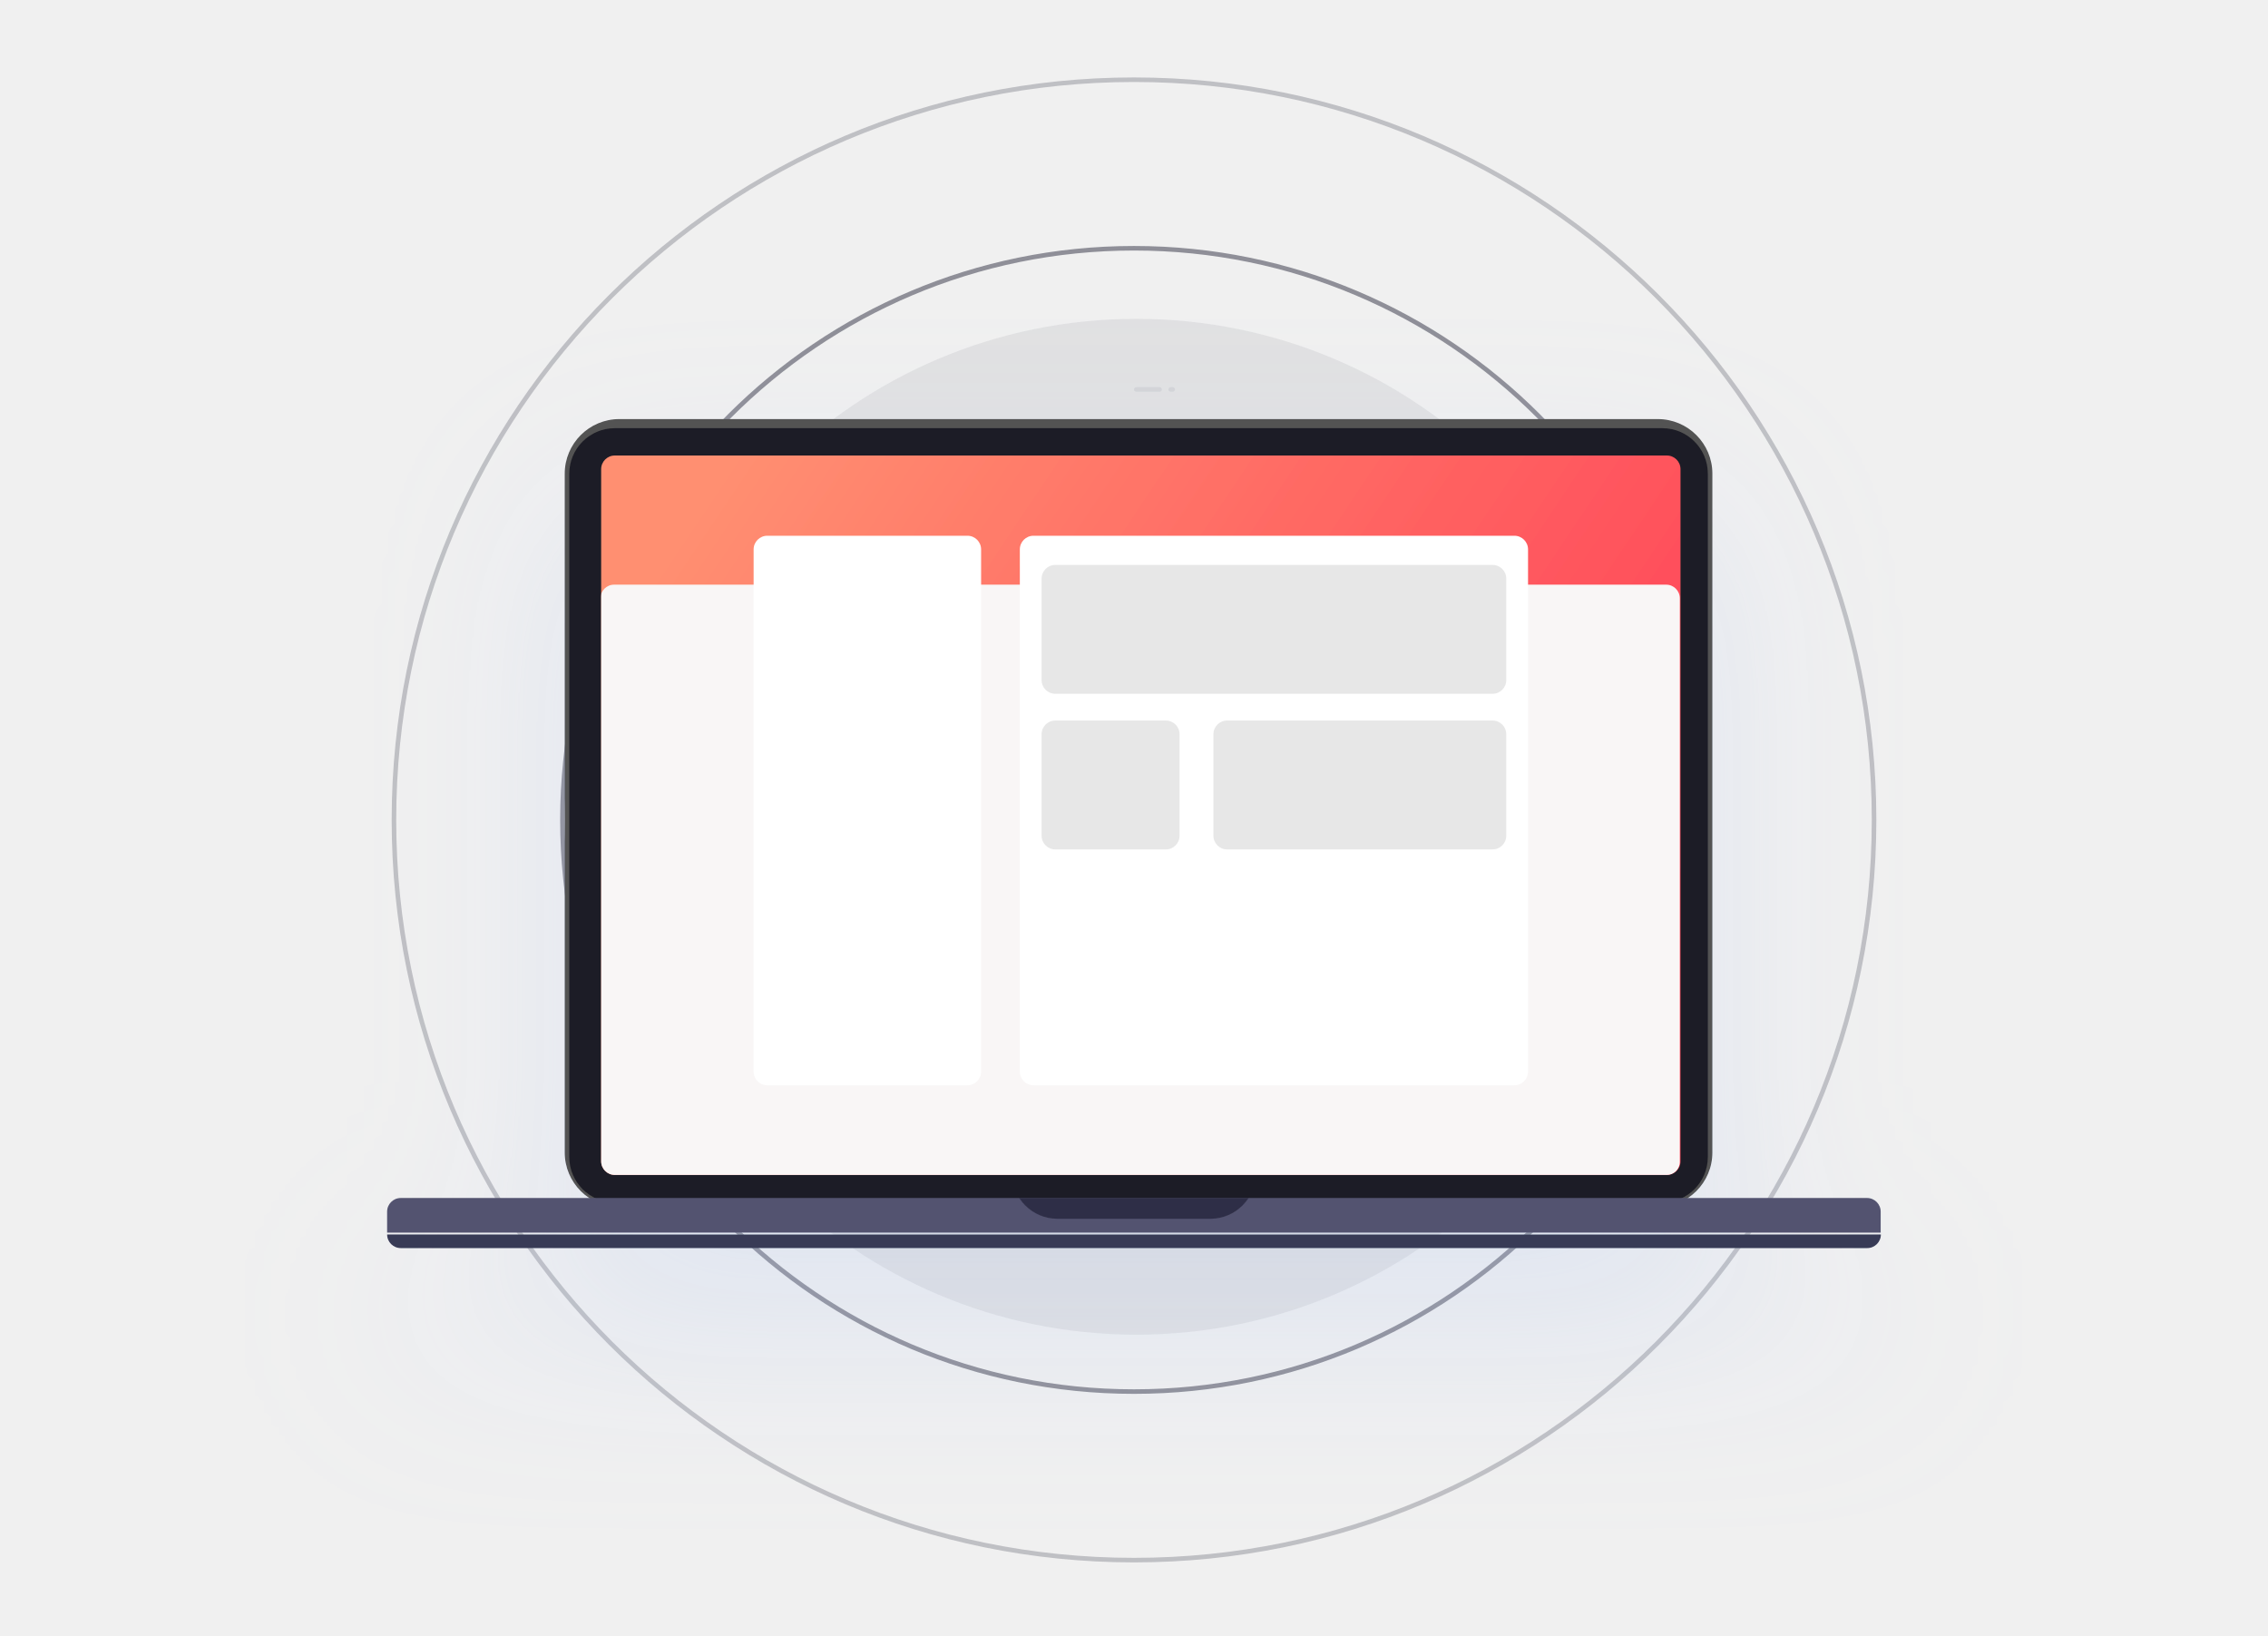
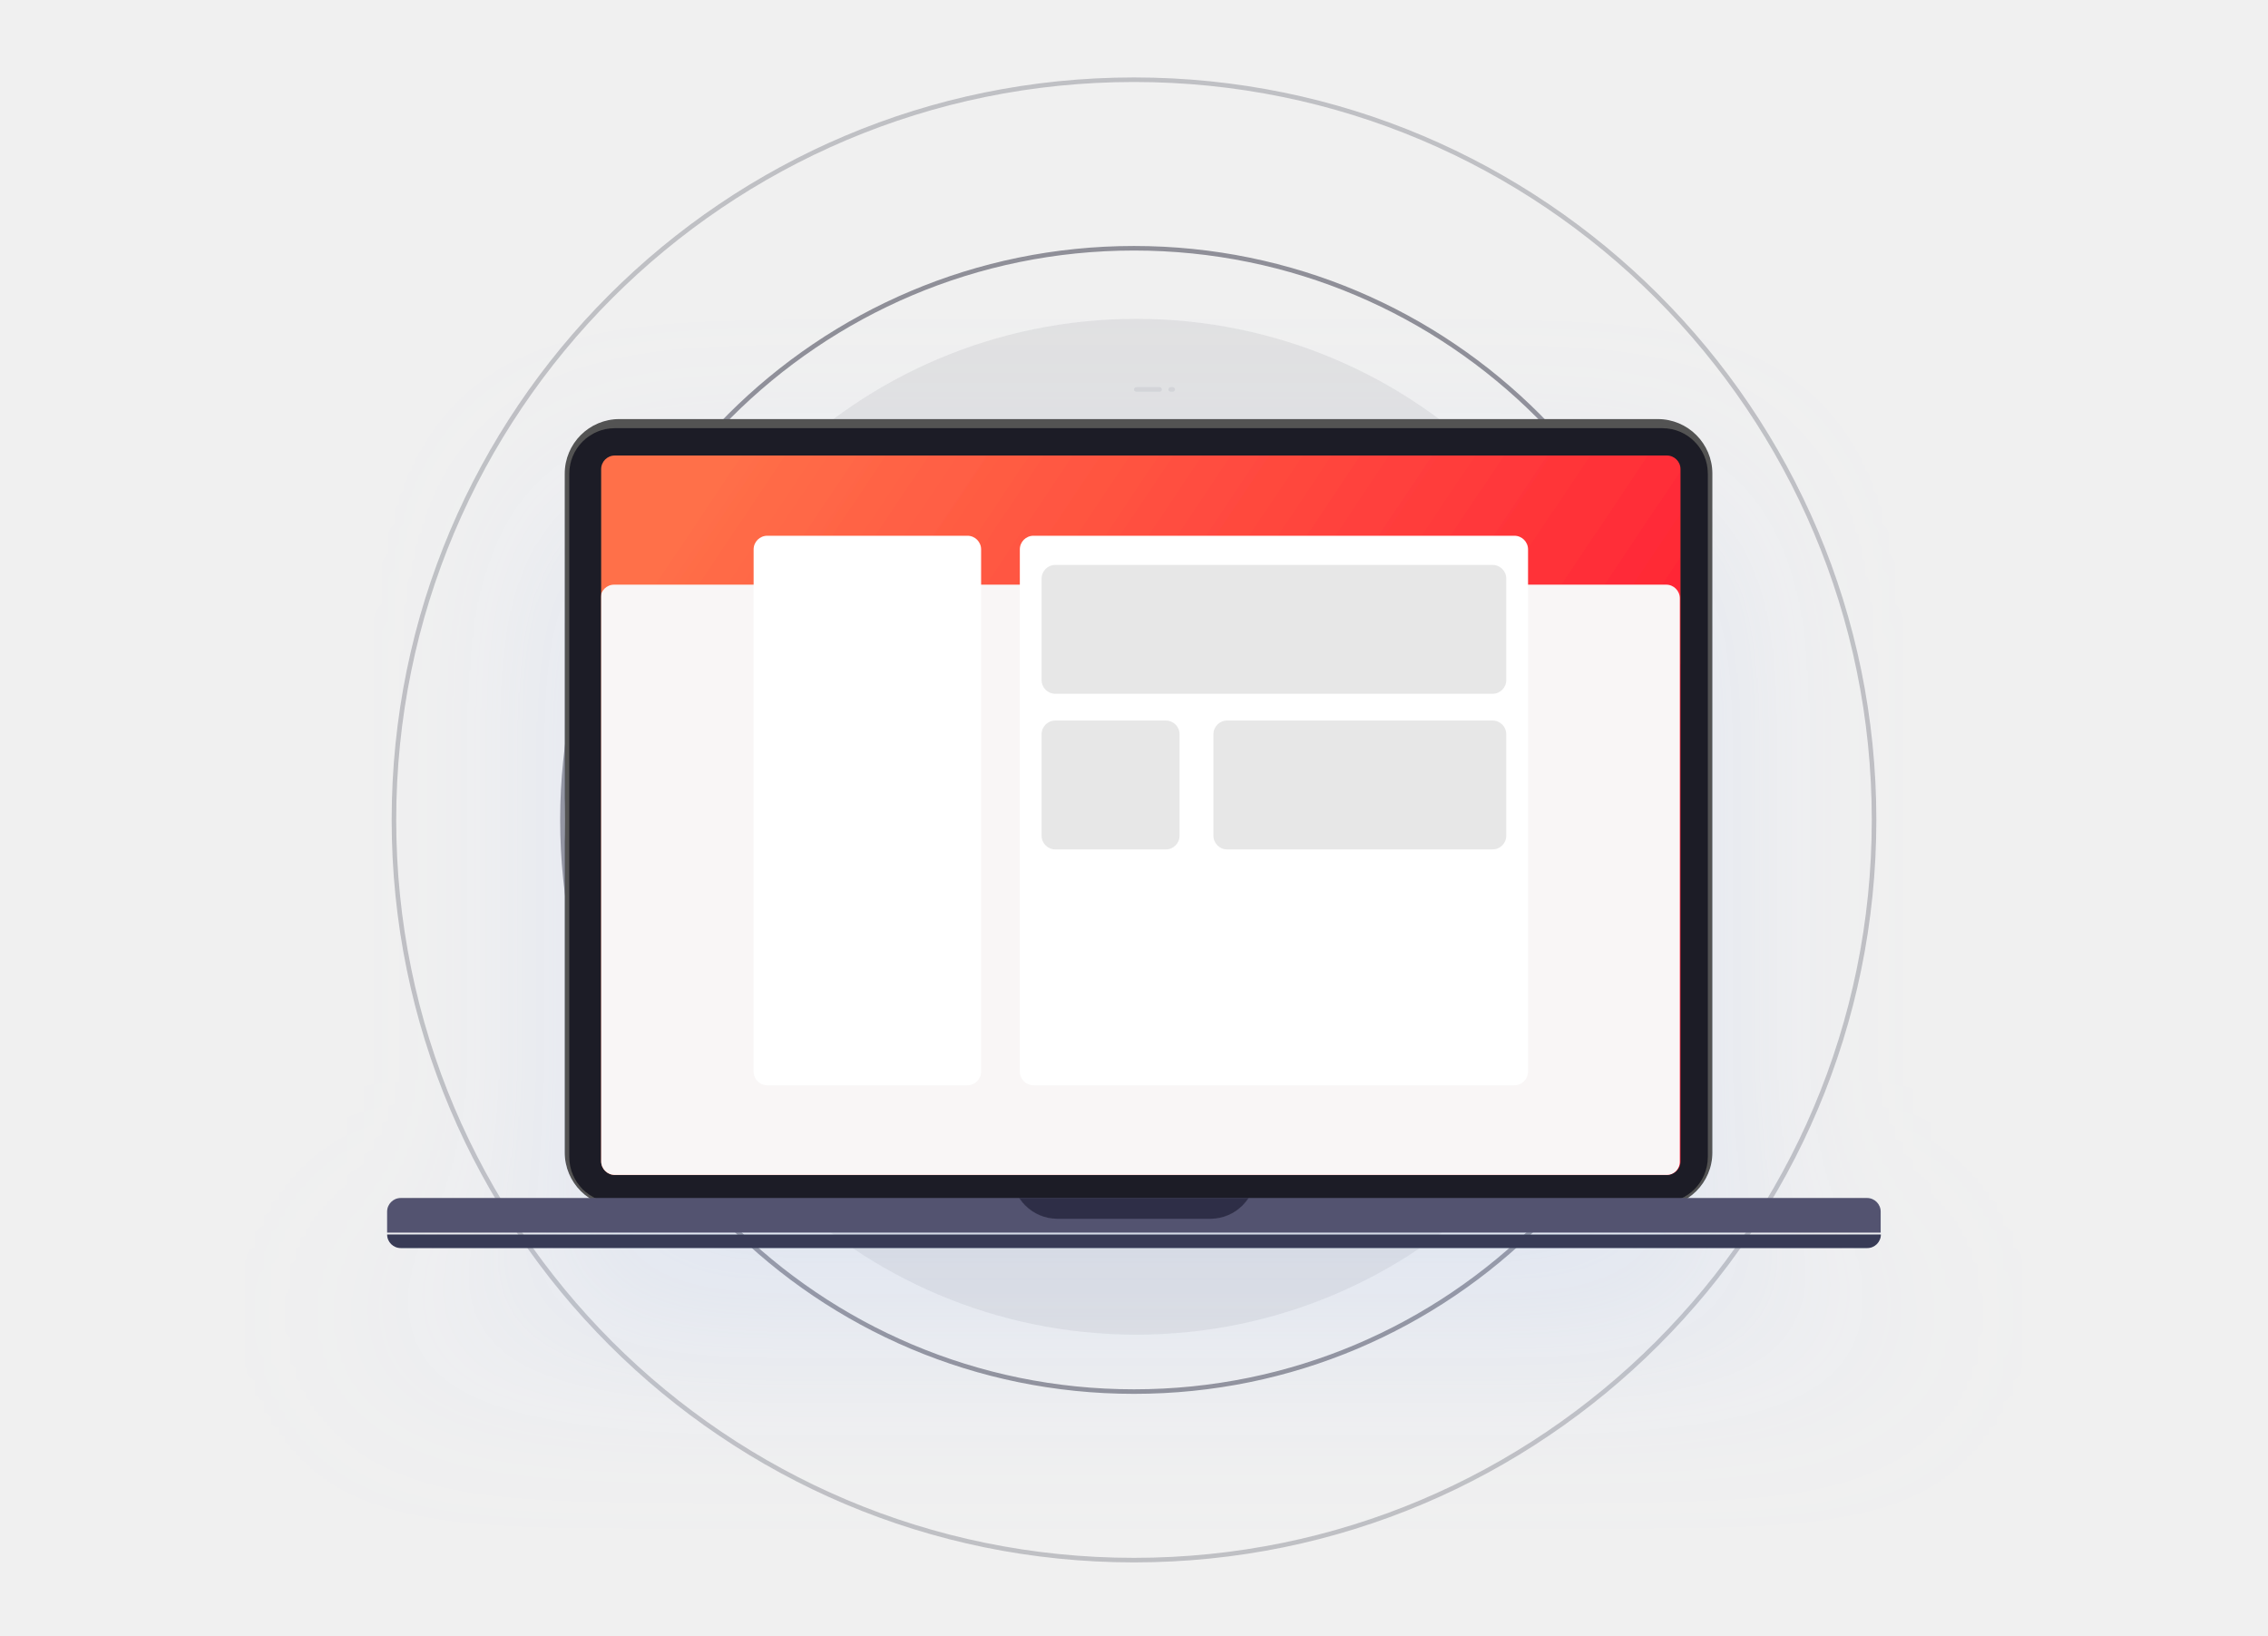
<svg xmlns="http://www.w3.org/2000/svg" xmlns:xlink="http://www.w3.org/1999/xlink" width="498" height="359">
  <defs>
    <linearGradient x1="0%" y1="27.795%" x2="100%" y2="72.205%" id="c">
-       <stop stop-color="#FF8F71" offset="0%" />
-       <stop stop-color="#FF3E55" offset="100%" />
+       <stop stop-color="#FF6F48" offset="0%" />
+       <stop stop-color="#FF1531" offset="100%" />
    </linearGradient>
    <filter x="-35.1%" y="-60.8%" width="170.1%" height="221.7%" filterUnits="objectBoundingBox" id="a">
      <feOffset dy="20" in="SourceAlpha" result="shadowOffsetOuter1" />
      <feGaussianBlur stdDeviation="20" in="shadowOffsetOuter1" result="shadowBlurOuter1" />
      <feColorMatrix values="0 0 0 0 0.422 0 0 0 0 0.554 0 0 0 0 0.894 0 0 0 0.243 0" in="shadowBlurOuter1" result="shadowMatrixOuter1" />
      <feMerge>
        <feMergeNode in="shadowMatrixOuter1" />
        <feMergeNode in="SourceGraphic" />
      </feMerge>
    </filter>
    <rect id="b" x="0" y="0" width="237" height="157.94" rx="3" />
    <path d="M3 0h321.953a3 3 0 013 3v4.602H0V3a3 3 0 013-3z" id="e" />
  </defs>
  <g fill="none" fill-rule="evenodd">
    <g transform="translate(86 17)">
      <rect fill="#2D2E40" opacity=".08" transform="matrix(1 0 0 -1 0 329)" x="52" y="53" width="223" height="223" rx="111.5" />
      <rect stroke="#2D2E40" opacity=".5" transform="matrix(1 0 0 -1 0 326)" x="37.5" y="37.5" width="251" height="251" rx="125.5" />
      <rect stroke="#2D2E40" opacity=".25" transform="matrix(1 0 0 -1 0 326)" x=".5" y=".5" width="325" height="325" rx="162.5" />
    </g>
    <g filter="url(#a)" transform="translate(85 85)">
      <rect fill="#535353" fill-rule="nonzero" x="39" y="7" width="252" height="173" rx="12" />
      <rect fill="#1D1D25" fill-rule="nonzero" x="40" y="9" width="250" height="170" rx="10" />
      <g transform="translate(47 15)">
        <mask id="d" fill="#fff">
          <use xlink:href="#b" />
        </mask>
        <use fill="url(#c)" fill-rule="nonzero" xlink:href="#b" />
        <rect fill="#F9F6F6" fill-rule="nonzero" mask="url(#d)" x="-.152" y="28.352" width="237" height="129.709" rx="3" />
        <g mask="url(#d)" fill-rule="nonzero">
          <g transform="translate(33.478 17.615)">
            <rect fill="#FFF" width="49.951" height="120.635" rx="3" />
            <rect fill="#FFF" x="58.453" width="111.592" height="120.635" rx="3" />
            <rect fill="#E7E7E7" x="63.235" y="6.405" width="102.027" height="28.291" rx="3" />
            <rect fill="#E7E7E7" x="63.235" y="40.568" width="30.289" height="28.291" rx="3" />
            <rect fill="#E7E7E7" x="100.964" y="40.568" width="64.298" height="28.291" rx="3" />
          </g>
        </g>
      </g>
      <g transform="translate(164)" fill="#4A5166" fill-rule="nonzero" opacity=".098">
        <rect width="6.12" height="1" rx=".5" />
        <rect x="7.56" width="1.44" height="1" rx=".5" />
      </g>
      <g transform="translate(0 178)">
        <mask id="f" fill="#fff">
          <use xlink:href="#e" />
        </mask>
        <use fill="#52526F" fill-rule="nonzero" xlink:href="#e" />
        <rect fill="#2F2F47" fill-rule="nonzero" mask="url(#f)" x="137.193" y="-18.626" width="53.567" height="23.187" rx="10" />
      </g>
      <path d="M0 186h328a3 3 0 01-3 3H3a3 3 0 01-3-3z" fill="#393A56" fill-rule="nonzero" />
    </g>
  </g>
</svg>
